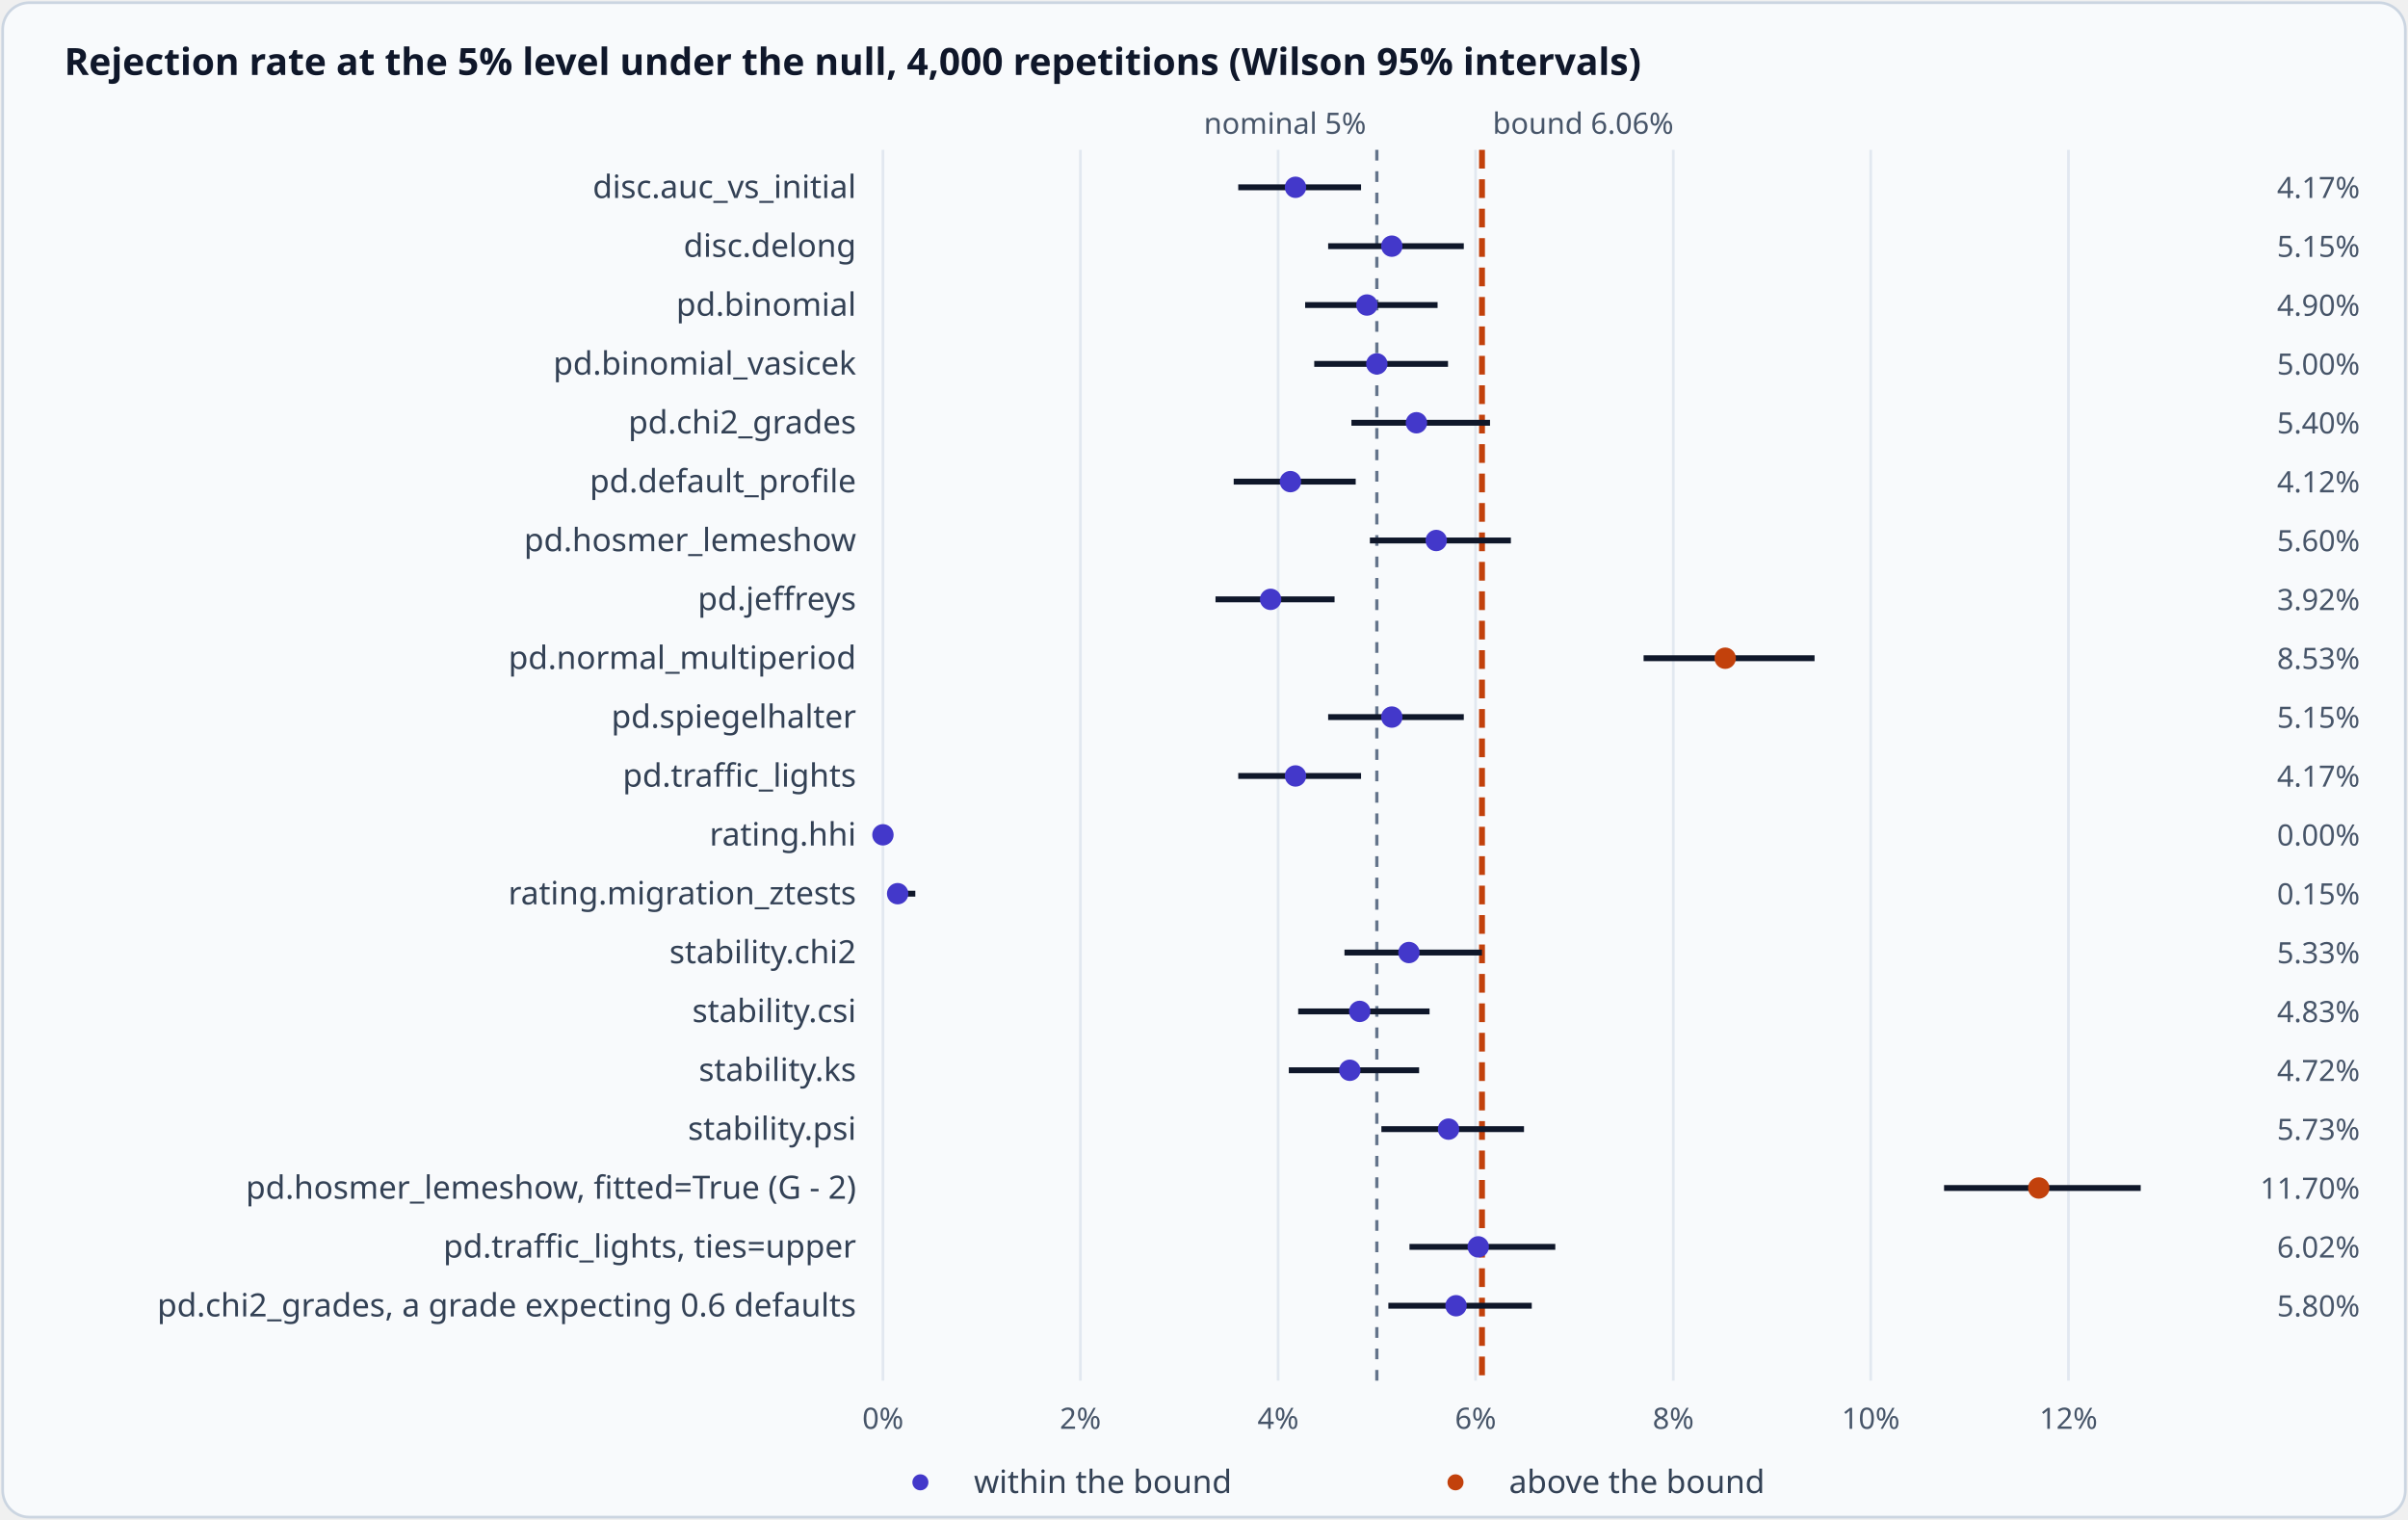
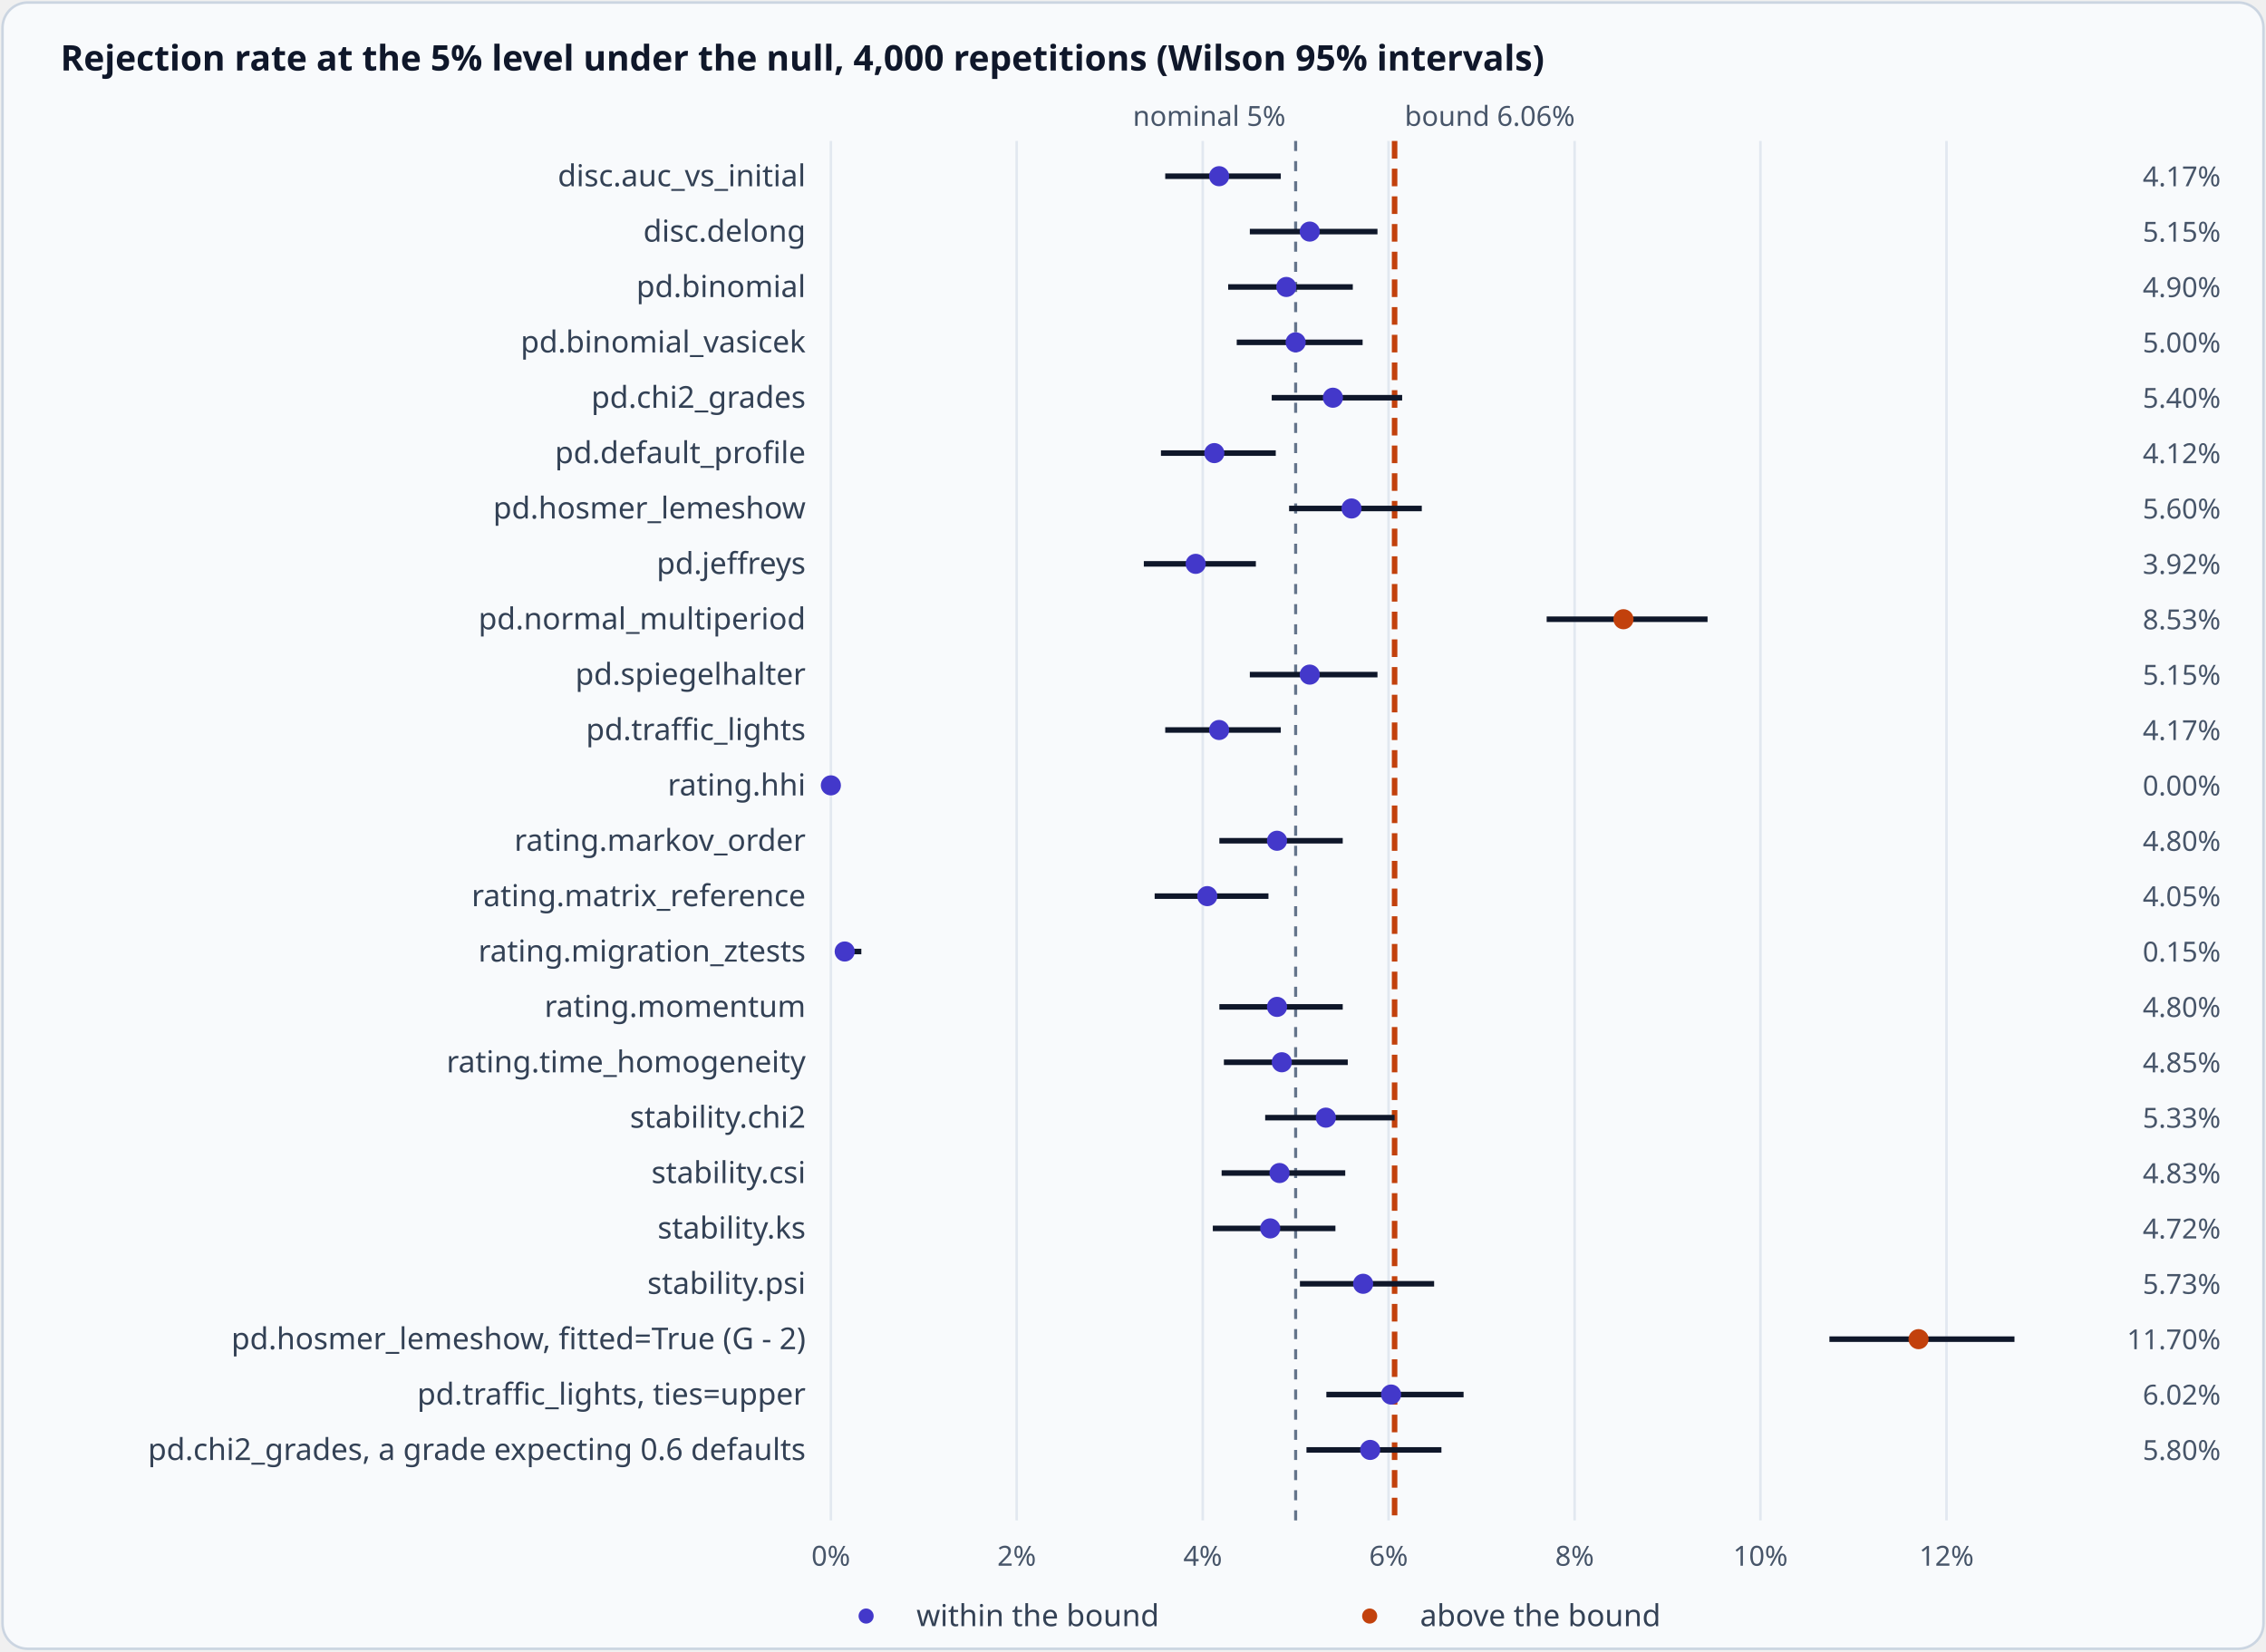
- <svg xmlns="http://www.w3.org/2000/svg" viewBox="0 0 900 568" width="900" height="568" role="img" aria-labelledby="t d">
+ <svg xmlns="http://www.w3.org/2000/svg" viewBox="0 0 900 656" width="900" height="656" role="img" aria-labelledby="t d">
  <style>
    .bg { fill: #f8fafc; stroke: #cbd5e1; }
    .pn { fill: #ffffff; stroke: #94a3b8; }
    .ax { stroke: #334155; stroke-width: 1.2; }
    .grid { stroke: #e2e8f0; stroke-width: 1; }
    .t { font: 600 14px system-ui, sans-serif; fill: #0f172a; }
    .s { font: 12px system-ui, sans-serif; fill: #334155; }
    .k { font: 11px system-ui, sans-serif; fill: #475569; }
    .l0, .l1, .l2, .l3, .l4 { fill: none; stroke-width: 2.2; }
    .l0 { stroke: #0f172a; }
    .l1 { stroke: #4338ca; } .l2 { stroke: #0f766e; } .l3 { stroke: #c2410c; } .l4 { stroke: #7c3aed; }
    .dash { stroke-dasharray: 7 4; }
    .p0 { fill: #0f172a; } .p1 { fill: #4338ca; } .p2 { fill: #0f766e; } .p3 { fill: #c2410c; } .p4 { fill: #7c3aed; }
    .hollow { fill: none; stroke: #0f172a; stroke-width: 1.4; }
    .ref { stroke: #64748b; stroke-width: 1.2; stroke-dasharray: 4 4; fill: none; }
    @media (prefers-color-scheme: dark) {
      .bg { fill: #0d1117; stroke: #30363d; }
      .pn { fill: #161b22; stroke: #30363d; }
      .ax { stroke: #8b949e; }
      .grid { stroke: #21262d; }
      .t, .s { fill: #c9d1d9; }
      .k { fill: #8b949e; }
      .l0 { stroke: #c9d1d9; }
      .l1 { stroke: #58a6ff; } .l2 { stroke: #3fb950; } .l3 { stroke: #d29922; } .l4 { stroke: #bc8cff; }
      .p0 { fill: #c9d1d9; } .p1 { fill: #58a6ff; } .p2 { fill: #3fb950; } .p3 { fill: #d29922; } .p4 { fill: #bc8cff; }
      .hollow { stroke: #c9d1d9; }
      .ref { stroke: #8b949e; }
    }
  </style>
-   <rect class="bg" x="1" y="1" width="898" height="566" rx="10" />
+   <rect class="bg" x="1" y="1" width="898" height="654" rx="10" />
  <text class="t" x="24" y="28">Rejection rate at the 5% level under the null, 4,000 repetitions (Wilson 95% intervals)</text>
-   <line class="grid" x1="330.0" x2="330.0" y1="56" y2="516" />
-   <text class="k" x="330.0" y="534" text-anchor="middle">0%</text>
-   <line class="grid" x1="403.8" x2="403.8" y1="56" y2="516" />
-   <text class="k" x="403.8" y="534" text-anchor="middle">2%</text>
-   <line class="grid" x1="477.7" x2="477.7" y1="56" y2="516" />
-   <text class="k" x="477.7" y="534" text-anchor="middle">4%</text>
-   <line class="grid" x1="551.5" x2="551.5" y1="56" y2="516" />
-   <text class="k" x="551.5" y="534" text-anchor="middle">6%</text>
-   <line class="grid" x1="625.4" x2="625.4" y1="56" y2="516" />
-   <text class="k" x="625.4" y="534" text-anchor="middle">8%</text>
-   <line class="grid" x1="699.2" x2="699.2" y1="56" y2="516" />
-   <text class="k" x="699.2" y="534" text-anchor="middle">10%</text>
-   <line class="grid" x1="773.1" x2="773.1" y1="56" y2="516" />
-   <text class="k" x="773.1" y="534" text-anchor="middle">12%</text>
-   <line class="ref" x1="514.6" x2="514.6" y1="56" y2="516" />
+   <line class="grid" x1="330.0" x2="330.0" y1="56" y2="604" />
+   <text class="k" x="330.0" y="622" text-anchor="middle">0%</text>
+   <line class="grid" x1="403.8" x2="403.8" y1="56" y2="604" />
+   <text class="k" x="403.8" y="622" text-anchor="middle">2%</text>
+   <line class="grid" x1="477.7" x2="477.7" y1="56" y2="604" />
+   <text class="k" x="477.7" y="622" text-anchor="middle">4%</text>
+   <line class="grid" x1="551.5" x2="551.5" y1="56" y2="604" />
+   <text class="k" x="551.5" y="622" text-anchor="middle">6%</text>
+   <line class="grid" x1="625.4" x2="625.4" y1="56" y2="604" />
+   <text class="k" x="625.4" y="622" text-anchor="middle">8%</text>
+   <line class="grid" x1="699.2" x2="699.2" y1="56" y2="604" />
+   <text class="k" x="699.2" y="622" text-anchor="middle">10%</text>
+   <line class="grid" x1="773.1" x2="773.1" y1="56" y2="604" />
+   <text class="k" x="773.1" y="622" text-anchor="middle">12%</text>
+   <line class="ref" x1="514.6" x2="514.6" y1="56" y2="604" />
  <text class="k" x="510.6" y="50" text-anchor="end">nominal 5%</text>
-   <line class="l3 dash" x1="553.9" x2="553.9" y1="56" y2="516" />
+   <line class="l3 dash" x1="553.9" x2="553.9" y1="56" y2="604" />
  <text class="k" x="557.9" y="50">bound 6.06%</text>
  <text class="s" x="320" y="74" text-anchor="end">disc.auc_vs_initial</text>
  <line class="l0" x1="462.8" x2="508.7" y1="70" y2="70" stroke-width="1.4" />
  <circle class="p1" cx="484.2" cy="70" r="4" />
  <text class="k" x="882" y="74" text-anchor="end">4.17%</text>
  <text class="s" x="320" y="96" text-anchor="end">disc.delong</text>
  <line class="l0" x1="496.4" x2="547.1" y1="92" y2="92" stroke-width="1.4" />
  <circle class="p1" cx="520.2" cy="92" r="4" />
  <text class="k" x="882" y="96" text-anchor="end">5.15%</text>
  <text class="s" x="320" y="118" text-anchor="end">pd.binomial</text>
  <line class="l0" x1="487.8" x2="537.3" y1="114" y2="114" stroke-width="1.4" />
  <circle class="p1" cx="510.9" cy="114" r="4" />
  <text class="k" x="882" y="118" text-anchor="end">4.90%</text>
  <text class="s" x="320" y="140" text-anchor="end">pd.binomial_vasicek</text>
  <line class="l0" x1="491.2" x2="541.2" y1="136" y2="136" stroke-width="1.4" />
  <circle class="p1" cx="514.6" cy="136" r="4" />
  <text class="k" x="882" y="140" text-anchor="end">5.00%</text>
  <text class="s" x="320" y="162" text-anchor="end">pd.chi2_grades</text>
  <line class="l0" x1="505.1" x2="556.9" y1="158" y2="158" stroke-width="1.4" />
  <circle class="p1" cx="529.4" cy="158" r="4" />
  <text class="k" x="882" y="162" text-anchor="end">5.40%</text>
  <text class="s" x="320" y="184" text-anchor="end">pd.default_profile</text>
  <line class="l0" x1="461.1" x2="506.7" y1="180" y2="180" stroke-width="1.4" />
  <circle class="p1" cx="482.3" cy="180" r="4" />
  <text class="k" x="882" y="184" text-anchor="end">4.12%</text>
  <text class="s" x="320" y="206" text-anchor="end">pd.hosmer_lemeshow</text>
  <line class="l0" x1="512.0" x2="564.7" y1="202" y2="202" stroke-width="1.4" />
  <circle class="p1" cx="536.8" cy="202" r="4" />
  <text class="k" x="882" y="206" text-anchor="end">5.60%</text>
  <text class="s" x="320" y="228" text-anchor="end">pd.jeffreys</text>
  <line class="l0" x1="454.3" x2="498.8" y1="224" y2="224" stroke-width="1.4" />
  <circle class="p1" cx="474.9" cy="224" r="4" />
  <text class="k" x="882" y="228" text-anchor="end">3.92%</text>
  <text class="s" x="320" y="250" text-anchor="end">pd.normal_multiperiod</text>
  <line class="l0" x1="614.3" x2="678.2" y1="246" y2="246" stroke-width="1.4" />
  <circle class="p3" cx="644.8" cy="246" r="4" />
  <text class="k" x="882" y="250" text-anchor="end">8.53%</text>
  <text class="s" x="320" y="272" text-anchor="end">pd.spiegelhalter</text>
  <line class="l0" x1="496.4" x2="547.1" y1="268" y2="268" stroke-width="1.4" />
  <circle class="p1" cx="520.2" cy="268" r="4" />
  <text class="k" x="882" y="272" text-anchor="end">5.15%</text>
  <text class="s" x="320" y="294" text-anchor="end">pd.traffic_lights</text>
  <line class="l0" x1="462.8" x2="508.7" y1="290" y2="290" stroke-width="1.4" />
  <circle class="p1" cx="484.2" cy="290" r="4" />
  <text class="k" x="882" y="294" text-anchor="end">4.17%</text>
  <text class="s" x="320" y="316" text-anchor="end">rating.hhi</text>
  <line class="l0" x1="330.0" x2="333.5" y1="312" y2="312" stroke-width="1.4" />
  <circle class="p1" cx="330.0" cy="312" r="4" />
  <text class="k" x="882" y="316" text-anchor="end">0.00%</text>
-   <text class="s" x="320" y="338" text-anchor="end">rating.migration_ztests</text>
-   <line class="l0" x1="332.5" x2="342.1" y1="334" y2="334" stroke-width="1.4" />
-   <circle class="p1" cx="335.5" cy="334" r="4" />
-   <text class="k" x="882" y="338" text-anchor="end">0.15%</text>
-   <text class="s" x="320" y="360" text-anchor="end">stability.chi2</text>
-   <line class="l0" x1="502.5" x2="553.9" y1="356" y2="356" stroke-width="1.4" />
-   <circle class="p1" cx="526.6" cy="356" r="4" />
-   <text class="k" x="882" y="360" text-anchor="end">5.33%</text>
-   <text class="s" x="320" y="382" text-anchor="end">stability.csi</text>
-   <line class="l0" x1="485.2" x2="534.3" y1="378" y2="378" stroke-width="1.4" />
-   <circle class="p1" cx="508.2" cy="378" r="4" />
-   <text class="k" x="882" y="382" text-anchor="end">4.83%</text>
-   <text class="s" x="320" y="404" text-anchor="end">stability.ks</text>
-   <line class="l0" x1="481.7" x2="530.4" y1="400" y2="400" stroke-width="1.4" />
-   <circle class="p1" cx="504.5" cy="400" r="4" />
-   <text class="k" x="882" y="404" text-anchor="end">4.72%</text>
-   <text class="s" x="320" y="426" text-anchor="end">stability.psi</text>
-   <line class="l0" x1="516.3" x2="569.6" y1="422" y2="422" stroke-width="1.4" />
-   <circle class="p1" cx="541.4" cy="422" r="4" />
-   <text class="k" x="882" y="426" text-anchor="end">5.73%</text>
-   <text class="s" x="320" y="448" text-anchor="end">pd.hosmer_lemeshow, fitted=True (G - 2)</text>
-   <line class="l0" x1="726.6" x2="800.1" y1="444" y2="444" stroke-width="1.4" />
-   <circle class="p3" cx="762.0" cy="444" r="4" />
-   <text class="k" x="882" y="448" text-anchor="end">11.70%</text>
-   <text class="s" x="320" y="470" text-anchor="end">pd.traffic_lights, ties=upper</text>
-   <line class="l0" x1="526.8" x2="581.3" y1="466" y2="466" stroke-width="1.4" />
-   <circle class="p1" cx="552.5" cy="466" r="4" />
-   <text class="k" x="882" y="470" text-anchor="end">6.02%</text>
-   <text class="s" x="320" y="492" text-anchor="end">pd.chi2_grades, a grade expecting 0.6 defaults</text>
-   <line class="l0" x1="518.9" x2="572.5" y1="488" y2="488" stroke-width="1.4" />
-   <circle class="p1" cx="544.2" cy="488" r="4" />
-   <text class="k" x="882" y="492" text-anchor="end">5.80%</text>
-   <circle class="p1" cx="344" cy="554" r="3" />
-   <text class="s" x="364" y="558">within the bound</text>
-   <circle class="p3" cx="544" cy="554" r="3" />
-   <text class="s" x="564" y="558">above the bound</text>
+   <text class="s" x="320" y="338" text-anchor="end">rating.markov_order</text>
+   <line class="l0" x1="484.3" x2="533.3" y1="334" y2="334" stroke-width="1.4" />
+   <circle class="p1" cx="507.2" cy="334" r="4" />
+   <text class="k" x="882" y="338" text-anchor="end">4.80%</text>
+   <text class="s" x="320" y="360" text-anchor="end">rating.matrix_reference</text>
+   <line class="l0" x1="458.6" x2="503.8" y1="356" y2="356" stroke-width="1.4" />
+   <circle class="p1" cx="479.5" cy="356" r="4" />
+   <text class="k" x="882" y="360" text-anchor="end">4.05%</text>
+   <text class="s" x="320" y="382" text-anchor="end">rating.migration_ztests</text>
+   <line class="l0" x1="332.5" x2="342.1" y1="378" y2="378" stroke-width="1.4" />
+   <circle class="p1" cx="335.5" cy="378" r="4" />
+   <text class="k" x="882" y="382" text-anchor="end">0.15%</text>
+   <text class="s" x="320" y="404" text-anchor="end">rating.momentum</text>
+   <line class="l0" x1="484.3" x2="533.3" y1="400" y2="400" stroke-width="1.4" />
+   <circle class="p1" cx="507.2" cy="400" r="4" />
+   <text class="k" x="882" y="404" text-anchor="end">4.80%</text>
+   <text class="s" x="320" y="426" text-anchor="end">rating.time_homogeneity</text>
+   <line class="l0" x1="486.1" x2="535.3" y1="422" y2="422" stroke-width="1.4" />
+   <circle class="p1" cx="509.1" cy="422" r="4" />
+   <text class="k" x="882" y="426" text-anchor="end">4.85%</text>
+   <text class="s" x="320" y="448" text-anchor="end">stability.chi2</text>
+   <line class="l0" x1="502.5" x2="553.9" y1="444" y2="444" stroke-width="1.4" />
+   <circle class="p1" cx="526.6" cy="444" r="4" />
+   <text class="k" x="882" y="448" text-anchor="end">5.33%</text>
+   <text class="s" x="320" y="470" text-anchor="end">stability.csi</text>
+   <line class="l0" x1="485.2" x2="534.3" y1="466" y2="466" stroke-width="1.4" />
+   <circle class="p1" cx="508.2" cy="466" r="4" />
+   <text class="k" x="882" y="470" text-anchor="end">4.83%</text>
+   <text class="s" x="320" y="492" text-anchor="end">stability.ks</text>
+   <line class="l0" x1="481.7" x2="530.4" y1="488" y2="488" stroke-width="1.4" />
+   <circle class="p1" cx="504.5" cy="488" r="4" />
+   <text class="k" x="882" y="492" text-anchor="end">4.72%</text>
+   <text class="s" x="320" y="514" text-anchor="end">stability.psi</text>
+   <line class="l0" x1="516.3" x2="569.6" y1="510" y2="510" stroke-width="1.4" />
+   <circle class="p1" cx="541.4" cy="510" r="4" />
+   <text class="k" x="882" y="514" text-anchor="end">5.73%</text>
+   <text class="s" x="320" y="536" text-anchor="end">pd.hosmer_lemeshow, fitted=True (G - 2)</text>
+   <line class="l0" x1="726.6" x2="800.1" y1="532" y2="532" stroke-width="1.4" />
+   <circle class="p3" cx="762.0" cy="532" r="4" />
+   <text class="k" x="882" y="536" text-anchor="end">11.70%</text>
+   <text class="s" x="320" y="558" text-anchor="end">pd.traffic_lights, ties=upper</text>
+   <line class="l0" x1="526.8" x2="581.3" y1="554" y2="554" stroke-width="1.4" />
+   <circle class="p1" cx="552.5" cy="554" r="4" />
+   <text class="k" x="882" y="558" text-anchor="end">6.02%</text>
+   <text class="s" x="320" y="580" text-anchor="end">pd.chi2_grades, a grade expecting 0.6 defaults</text>
+   <line class="l0" x1="518.9" x2="572.5" y1="576" y2="576" stroke-width="1.4" />
+   <circle class="p1" cx="544.2" cy="576" r="4" />
+   <text class="k" x="882" y="580" text-anchor="end">5.80%</text>
+   <circle class="p1" cx="344" cy="642" r="3" />
+   <text class="s" x="364" y="646">within the bound</text>
+   <circle class="p3" cx="544" cy="642" r="3" />
+   <text class="s" x="564" y="646">above the bound</text>
</svg>
